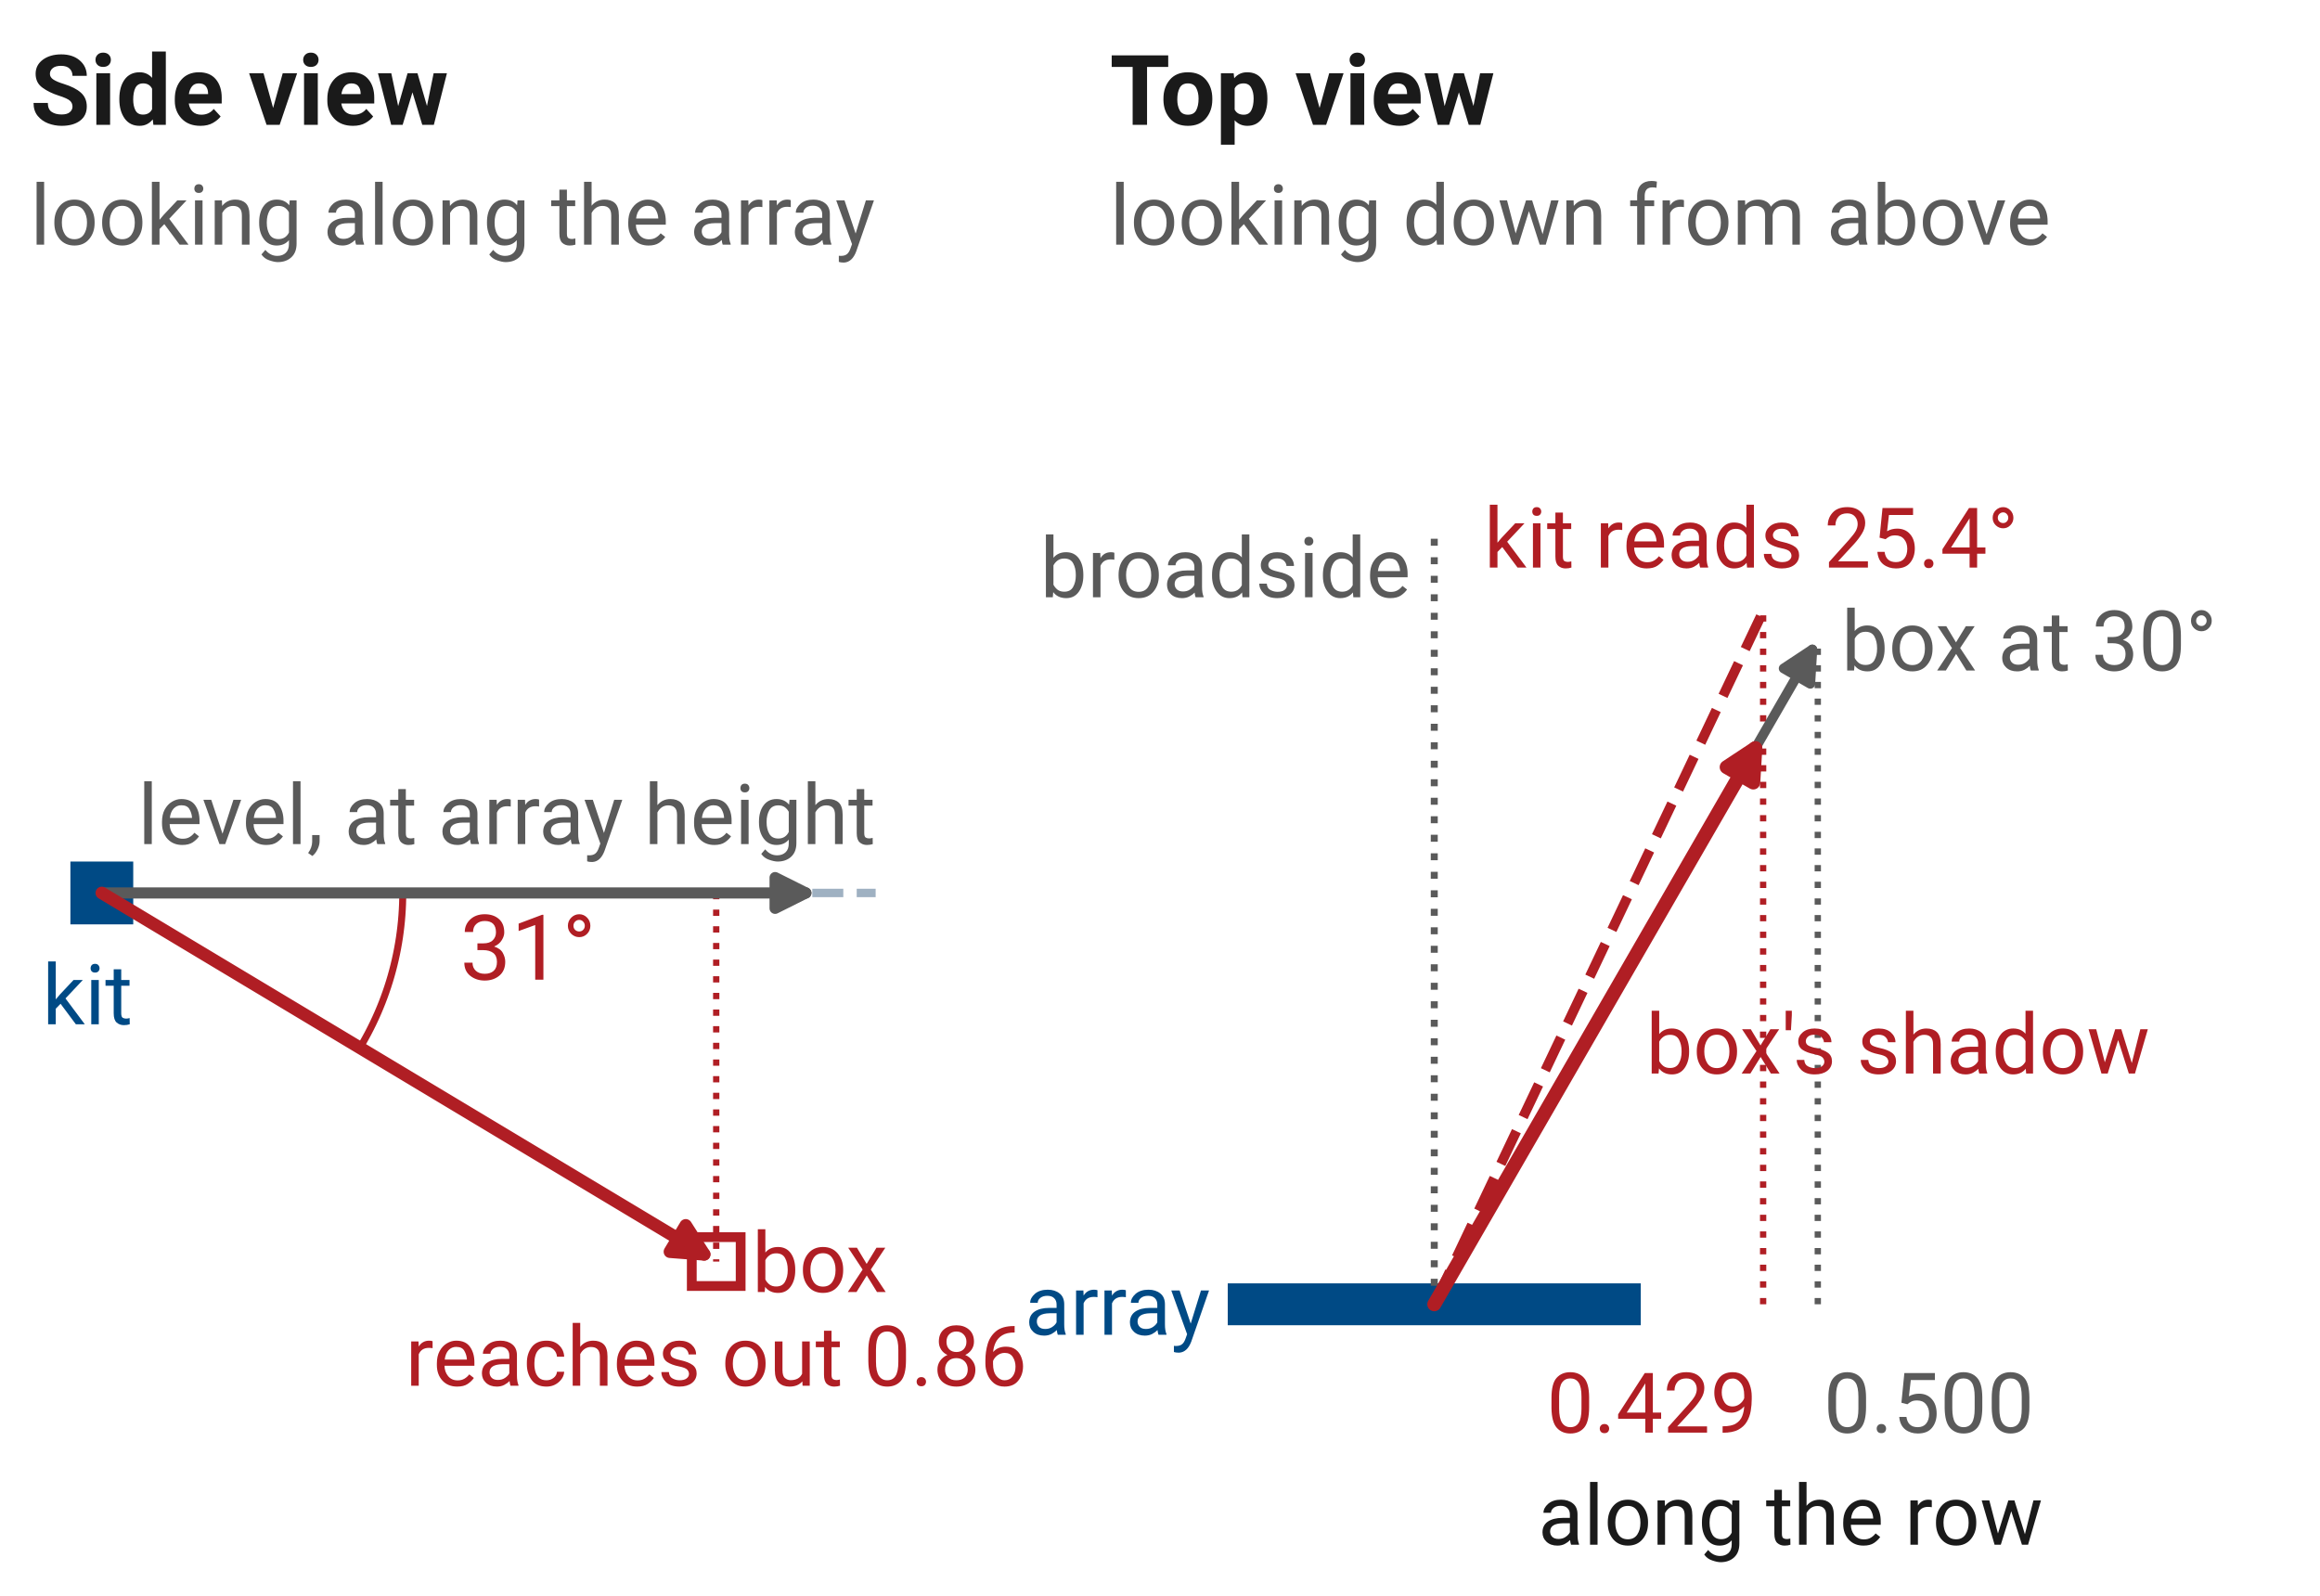
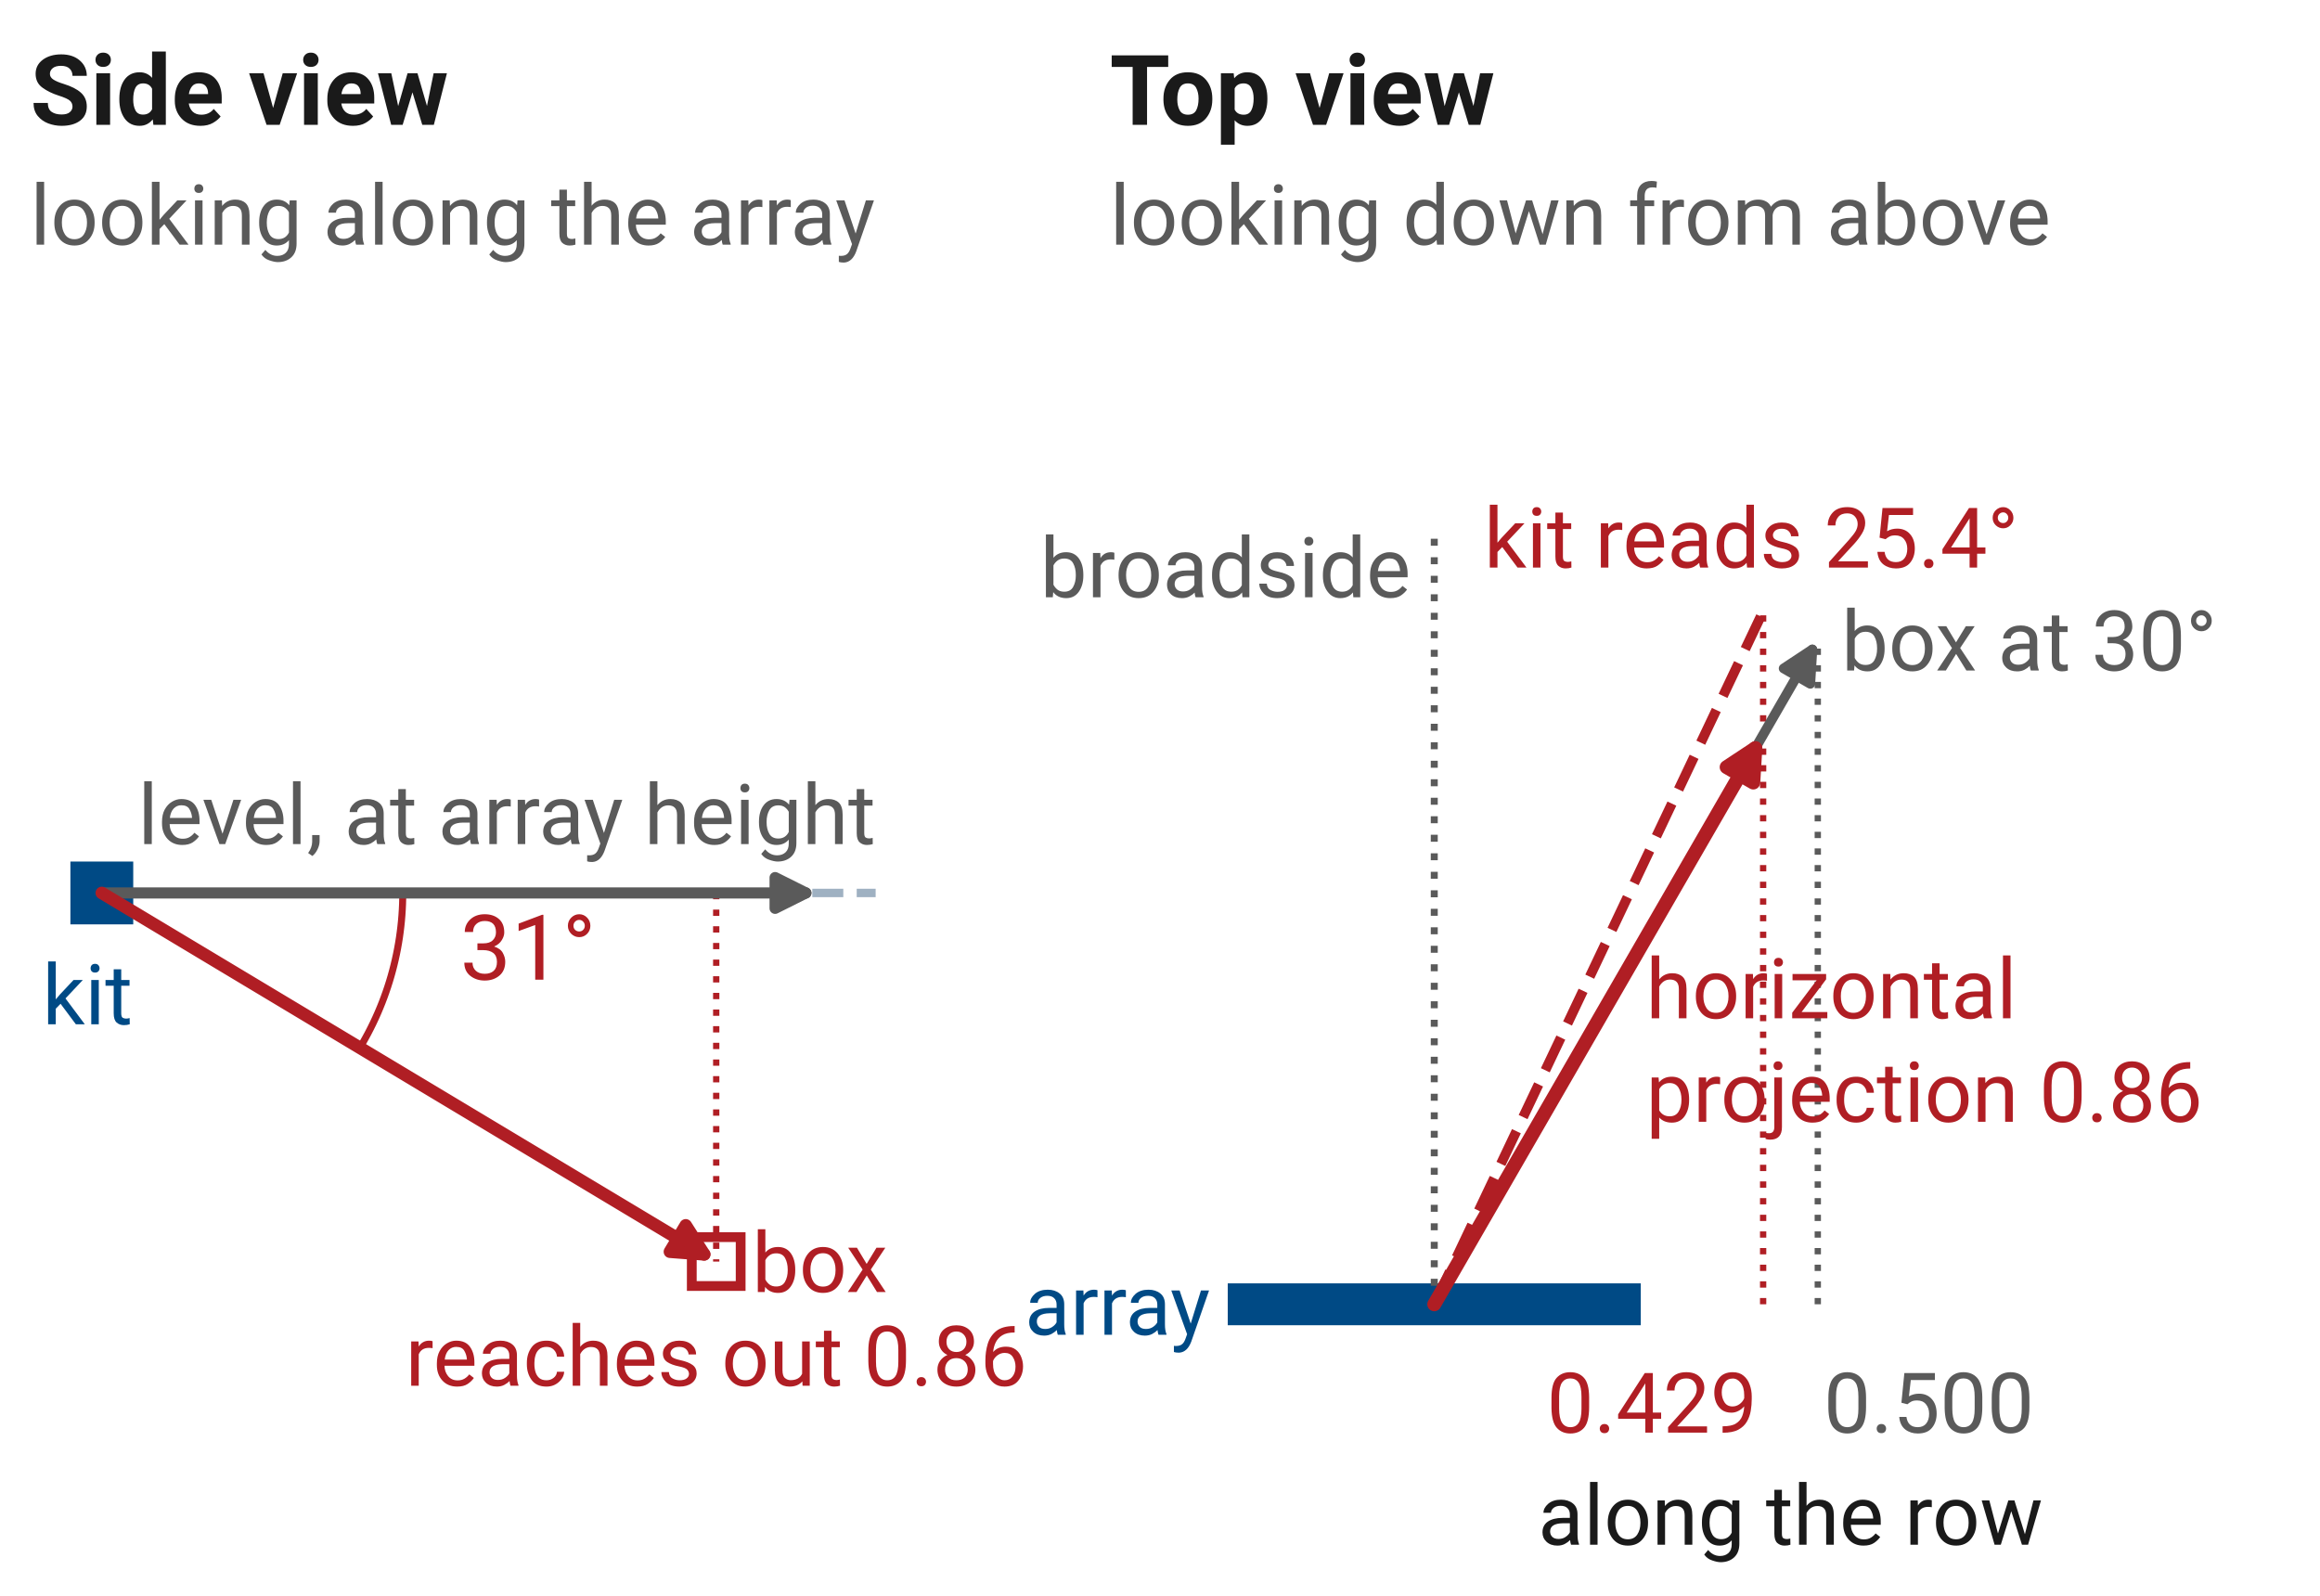
<svg xmlns="http://www.w3.org/2000/svg" xmlns:xlink="http://www.w3.org/1999/xlink" width="332.28pt" height="228.479pt" viewBox="0 0 332.28 228.479" version="1.1">
  <defs>
    <style type="text/css">*{stroke-linejoin: round; stroke-linecap: butt}</style>
  </defs>
  <g id="figure_1">
    <g id="patch_1">
      <path d="M 0 228.479  L 332.28 228.479  L 332.28 0  L 0 0  L 0 228.479  z " style="fill: none" />
    </g>
    <g id="axes_1">
      <g id="line2d_1">
        <path d="M 14.582 127.906  L 125.414 127.906  " clip-path="url(#pde7d0ddf05)" style="fill: none; stroke-dasharray: 4.44,1.92; stroke-dashoffset: 0; stroke: #9fb1c2; stroke-width: 1.2" />
      </g>
      <g id="line2d_2">
        <defs>
          <path id="m3cbab0ef9d" d="M -4 4  L 4 4  L 4 -4  L -4 -4  z " style="stroke: #004a85; stroke-linejoin: miter" />
        </defs>
        <g clip-path="url(#pde7d0ddf05)">
          <use xlink:href="#m3cbab0ef9d" x="14.582" y="127.906" style="fill: #004a85; stroke: #004a85; stroke-linejoin: miter" />
        </g>
      </g>
      <g id="line2d_3">
        <path d="M 102.58 127.906  L 102.58 180.705  " clip-path="url(#pde7d0ddf05)" style="fill: none; stroke-dasharray: 0.9,1.485; stroke-dashoffset: 0; stroke: #b01e24; stroke-width: 0.9" />
      </g>
      <g id="line2d_4">
        <defs>
          <path id="ma644fbcbb9" d="M -3.5 3.5  L 3.5 3.5  L 3.5 -3.5  L -3.5 -3.5  z " style="stroke: #b01e24; stroke-width: 1.4; stroke-linejoin: miter" />
        </defs>
        <g clip-path="url(#pde7d0ddf05)">
          <use xlink:href="#ma644fbcbb9" x="102.58" y="180.705" style="fill-opacity: 0; stroke: #b01e24; stroke-width: 1.4; stroke-linejoin: miter" />
        </g>
      </g>
      <g id="line2d_5">
        <path d="M 57.684 127.906  L 57.676 128.709  L 57.654 129.512  L 57.616 130.314  L 57.564 131.116  L 57.497 131.916  L 57.414 132.715  L 57.317 133.513  L 57.206 134.308  L 57.079 135.101  L 56.937 135.892  L 56.781 136.68  L 56.61 137.464  L 56.425 138.246  L 56.225 139.024  L 56.011 139.798  L 55.782 140.568  L 55.539 141.333  L 55.281 142.094  L 55.01 142.85  L 54.725 143.601  L 54.425 144.346  L 54.112 145.086  L 53.785 145.819  L 53.444 146.547  L 53.09 147.268  L 52.723 147.982  L 52.342 148.689  L 51.948 149.389  L 51.541 150.082  " clip-path="url(#pde7d0ddf05)" style="fill: none; stroke: #b01e24; stroke-linecap: square" />
      </g>
      <g id="text_1">
        <text style="font-size: 12px; font-family:'Source Sans Pro', 'Segoe UI', Roboto, Helvetica, Arial, sans-serif; text-anchor: end; fill: #5a5a5a" x="125.414" y="120.907" transform="rotate(-0 125.4143 120.9067)">level, at array height</text>
      </g>
      <g id="text_2">
        <text style="font-size: 12px; font-family:'Source Sans Pro', 'Segoe UI', Roboto, Helvetica, Arial, sans-serif; text-anchor: middle; fill: #004a85" x="12.53" y="146.715" transform="rotate(-0 12.52979 146.7147)">kit</text>
      </g>
      <g id="patch_2">
        <path d="M 14.582 127.906  Q 65.893 127.906 115.416 127.906  " style="fill: none; stroke: #5a5a5a; stroke-width: 1.6; stroke-linecap: round" />
        <path d="M 111.016 125.706  L 115.416 127.906  L 111.016 130.106  z " style="fill: #5a5a5a; stroke: #5a5a5a; stroke-width: 1.6; stroke-linecap: round" />
      </g>
      <g id="patch_3">
        <path d="M 14.582 127.906  Q 58.581 154.305 100.854 179.669  " style="fill: none; stroke: #b01e24; stroke-width: 1.8; stroke-linecap: round" />
        <path d="M 98.213 175.519  L 100.854 179.669  L 95.95 179.292  z " style="fill: #b01e24; stroke: #b01e24; stroke-width: 1.8; stroke-linecap: round" />
      </g>
      <g id="text_3">
        <text style="font-size: 12px; font-family:'Source Sans Pro', 'Segoe UI', Roboto, Helvetica, Arial, sans-serif; text-anchor: start; fill: #b01e24" x="107.711" y="185.07" transform="rotate(-0 107.7113 185.0701)">box</text>
      </g>
      <g id="text_4">
        <text style="font-size: 13px; font-family:'Source Sans Pro', 'Segoe UI', Roboto, Helvetica, Arial, sans-serif; text-anchor: start; fill: #b01e24" x="65.893" y="140.332" transform="rotate(-0 65.89339 140.3318)">31°</text>
      </g>
      <g id="text_5">
        <text style="font-size: 12px; font-family:'Source Sans Pro', 'Segoe UI', Roboto, Helvetica, Arial, sans-serif; text-anchor: middle; fill: #b01e24" x="102.58" y="198.487" transform="rotate(-0 102.5801 198.4872)">reaches out 0.86</text>
      </g>
    </g>
    <g id="axes_2">
      <g id="line2d_6">
        <path d="M 175.843 186.822  L 235 186.822  " clip-path="url(#p7184d75220)" style="fill: none; stroke: #004a85; stroke-width: 6" />
      </g>
      <g id="line2d_7">
        <path d="M 205.421 186.822  L 205.421 76.96  " clip-path="url(#p7184d75220)" style="fill: none; stroke-dasharray: 1,1.65; stroke-dashoffset: 0; stroke: #5a5a5a" />
      </g>
      <g id="line2d_8">
        <path d="M 205.421 186.822  L 252.524 87.569  " clip-path="url(#p7184d75220)" style="fill: none; stroke-dasharray: 5.18,2.24; stroke-dashoffset: 0; stroke: #b01e24; stroke-width: 1.4" />
      </g>
      <g id="line2d_9">
        <path d="M 252.524 186.822  L 252.524 87.569  " clip-path="url(#p7184d75220)" style="fill: none; stroke-dasharray: 0.9,1.485; stroke-dashoffset: 0; stroke: #b01e24; stroke-width: 0.9" />
      </g>
      <g id="line2d_10">
        <path d="M 260.352 186.822  L 260.352 91.678  " clip-path="url(#p7184d75220)" style="fill: none; stroke-dasharray: 0.9,1.485; stroke-dashoffset: 0; stroke: #5a5a5a; stroke-width: 0.9" />
      </g>
      <g id="text_6">
        <text style="font-size: 12px; font-family:'Source Sans Pro', 'Segoe UI', Roboto, Helvetica, Arial, sans-serif; text-anchor: end; fill: #004a85" x="173.308" y="191.187" transform="rotate(-0 173.3077 191.1871)">array</text>
      </g>
      <g id="text_7">
        <text style="font-size: 12px; font-family:'Source Sans Pro', 'Segoe UI', Roboto, Helvetica, Arial, sans-serif; text-anchor: end; fill: #5a5a5a" x="202.041" y="85.55" transform="rotate(-0 202.0409 85.55022)">broadside</text>
      </g>
      <g id="patch_4">
        <path d="M 205.421 186.822  Q 232.887 139.25 259.57 93.034  " style="fill: none; stroke: #5a5a5a; stroke-width: 1.4; stroke-linecap: round" />
        <path d="M 255.465 95.744  L 259.57 93.034  L 259.275 97.944  z " style="fill: #5a5a5a; stroke: #5a5a5a; stroke-width: 1.4; stroke-linecap: round" />
      </g>
      <g id="patch_5">
        <path d="M 205.421 186.822  Q 228.973 146.029 251.406 107.173  " style="fill: none; stroke: #b01e24; stroke-width: 2; stroke-linecap: round" />
        <path d="M 247.301 109.884  L 251.406 107.173  L 251.112 112.084  z " style="fill: #b01e24; stroke: #b01e24; stroke-width: 2; stroke-linecap: round" />
      </g>
      <g id="text_8">
        <text style="font-size: 12px; font-family:'Source Sans Pro', 'Segoe UI', Roboto, Helvetica, Arial, sans-serif; text-anchor: start; fill: #5a5a5a" x="263.733" y="96.044" transform="rotate(-0 263.7328 96.04351)">box at 30°</text>
      </g>
      <g id="text_9">
        <text style="font-size: 12px; font-family:'Source Sans Pro', 'Segoe UI', Roboto, Helvetica, Arial, sans-serif; text-anchor: middle; fill: #b01e24" x="250.834" y="81.295" transform="rotate(-0 250.8341 81.29457)">kit reads 25.4°</text>
      </g>
      <g id="text_10">
-         <text style="font-size: 12px; font-family:'Source Sans Pro', 'Segoe UI', Roboto, Helvetica, Arial, sans-serif; text-anchor: start; fill: #b01e24" x="235.734" y="153.775" transform="rotate(-0 235.7336 153.775)">box's shadow</text>
+         <text style="font-size: 12px; font-family:'Source Sans Pro', 'Segoe UI', Roboto, Helvetica, Arial, sans-serif; fill: #b01e24" transform="translate(235.7336 145.8565)">horizontal</text>
+         <text style="font-size: 12px; font-family:'Source Sans Pro', 'Segoe UI', Roboto, Helvetica, Arial, sans-serif; fill: #b01e24" transform="translate(235.7336 160.6796)">projection 0.86</text>
      </g>
      <g id="text_11">
        <text style="font-size: 12px; font-family:'Source Sans Pro', 'Segoe UI', Roboto, Helvetica, Arial, sans-serif; text-anchor: end; fill: #b01e24" x="251.679" y="205.208" transform="rotate(-0 251.6792 205.2076)">0.429</text>
      </g>
      <g id="text_12">
        <text style="font-size: 12px; font-family:'Source Sans Pro', 'Segoe UI', Roboto, Helvetica, Arial, sans-serif; text-anchor: start; fill: #5a5a5a" x="261.198" y="205.208" transform="rotate(-0 261.1975 205.2076)">0.500</text>
      </g>
      <g id="text_13">
        <text style="font-size: 12px; font-family:'Source Sans Pro', 'Segoe UI', Roboto, Helvetica, Arial, sans-serif; text-anchor: middle; fill: #1a1a1a" x="256.438" y="221.264" transform="rotate(-0 256.4384 221.2644)">along the row</text>
      </g>
    </g>
    <g id="text_14">
      <text style="font-weight: 700; font-size: 14px; font-family:'Source Sans Pro', 'Segoe UI', Roboto, Helvetica, Arial, sans-serif; text-anchor: start; fill: #1a1a1a" x="4.32" y="17.883" transform="rotate(-0 4.32 17.8825)">Side view</text>
    </g>
    <g id="text_15">
      <text style="font-size: 12px; font-family:'Source Sans Pro', 'Segoe UI', Roboto, Helvetica, Arial, sans-serif; text-anchor: start; fill: #5a5a5a" x="4.32" y="35.044" transform="rotate(-0 4.32 35.04445)">looking along the array</text>
    </g>
    <g id="text_16">
      <text style="font-weight: 700; font-size: 14px; font-family:'Source Sans Pro', 'Segoe UI', Roboto, Helvetica, Arial, sans-serif; text-anchor: start; fill: #1a1a1a" x="158.941" y="17.883" transform="rotate(-0 158.941 17.8825)">Top view</text>
    </g>
    <g id="text_17">
      <text style="font-size: 12px; font-family:'Source Sans Pro', 'Segoe UI', Roboto, Helvetica, Arial, sans-serif; text-anchor: start; fill: #5a5a5a" x="158.941" y="35.044" transform="rotate(-0 158.941 35.04445)">looking down from above</text>
    </g>
  </g>
  <defs>
    <clipPath id="pde7d0ddf05">
      <rect x="4.32" y="84.805" width="125.199" height="116.989" />
    </clipPath>
    <clipPath id="p7184d75220">
      <rect x="158.941" y="64.283" width="169.019" height="158.033" />
    </clipPath>
  </defs>
</svg>
